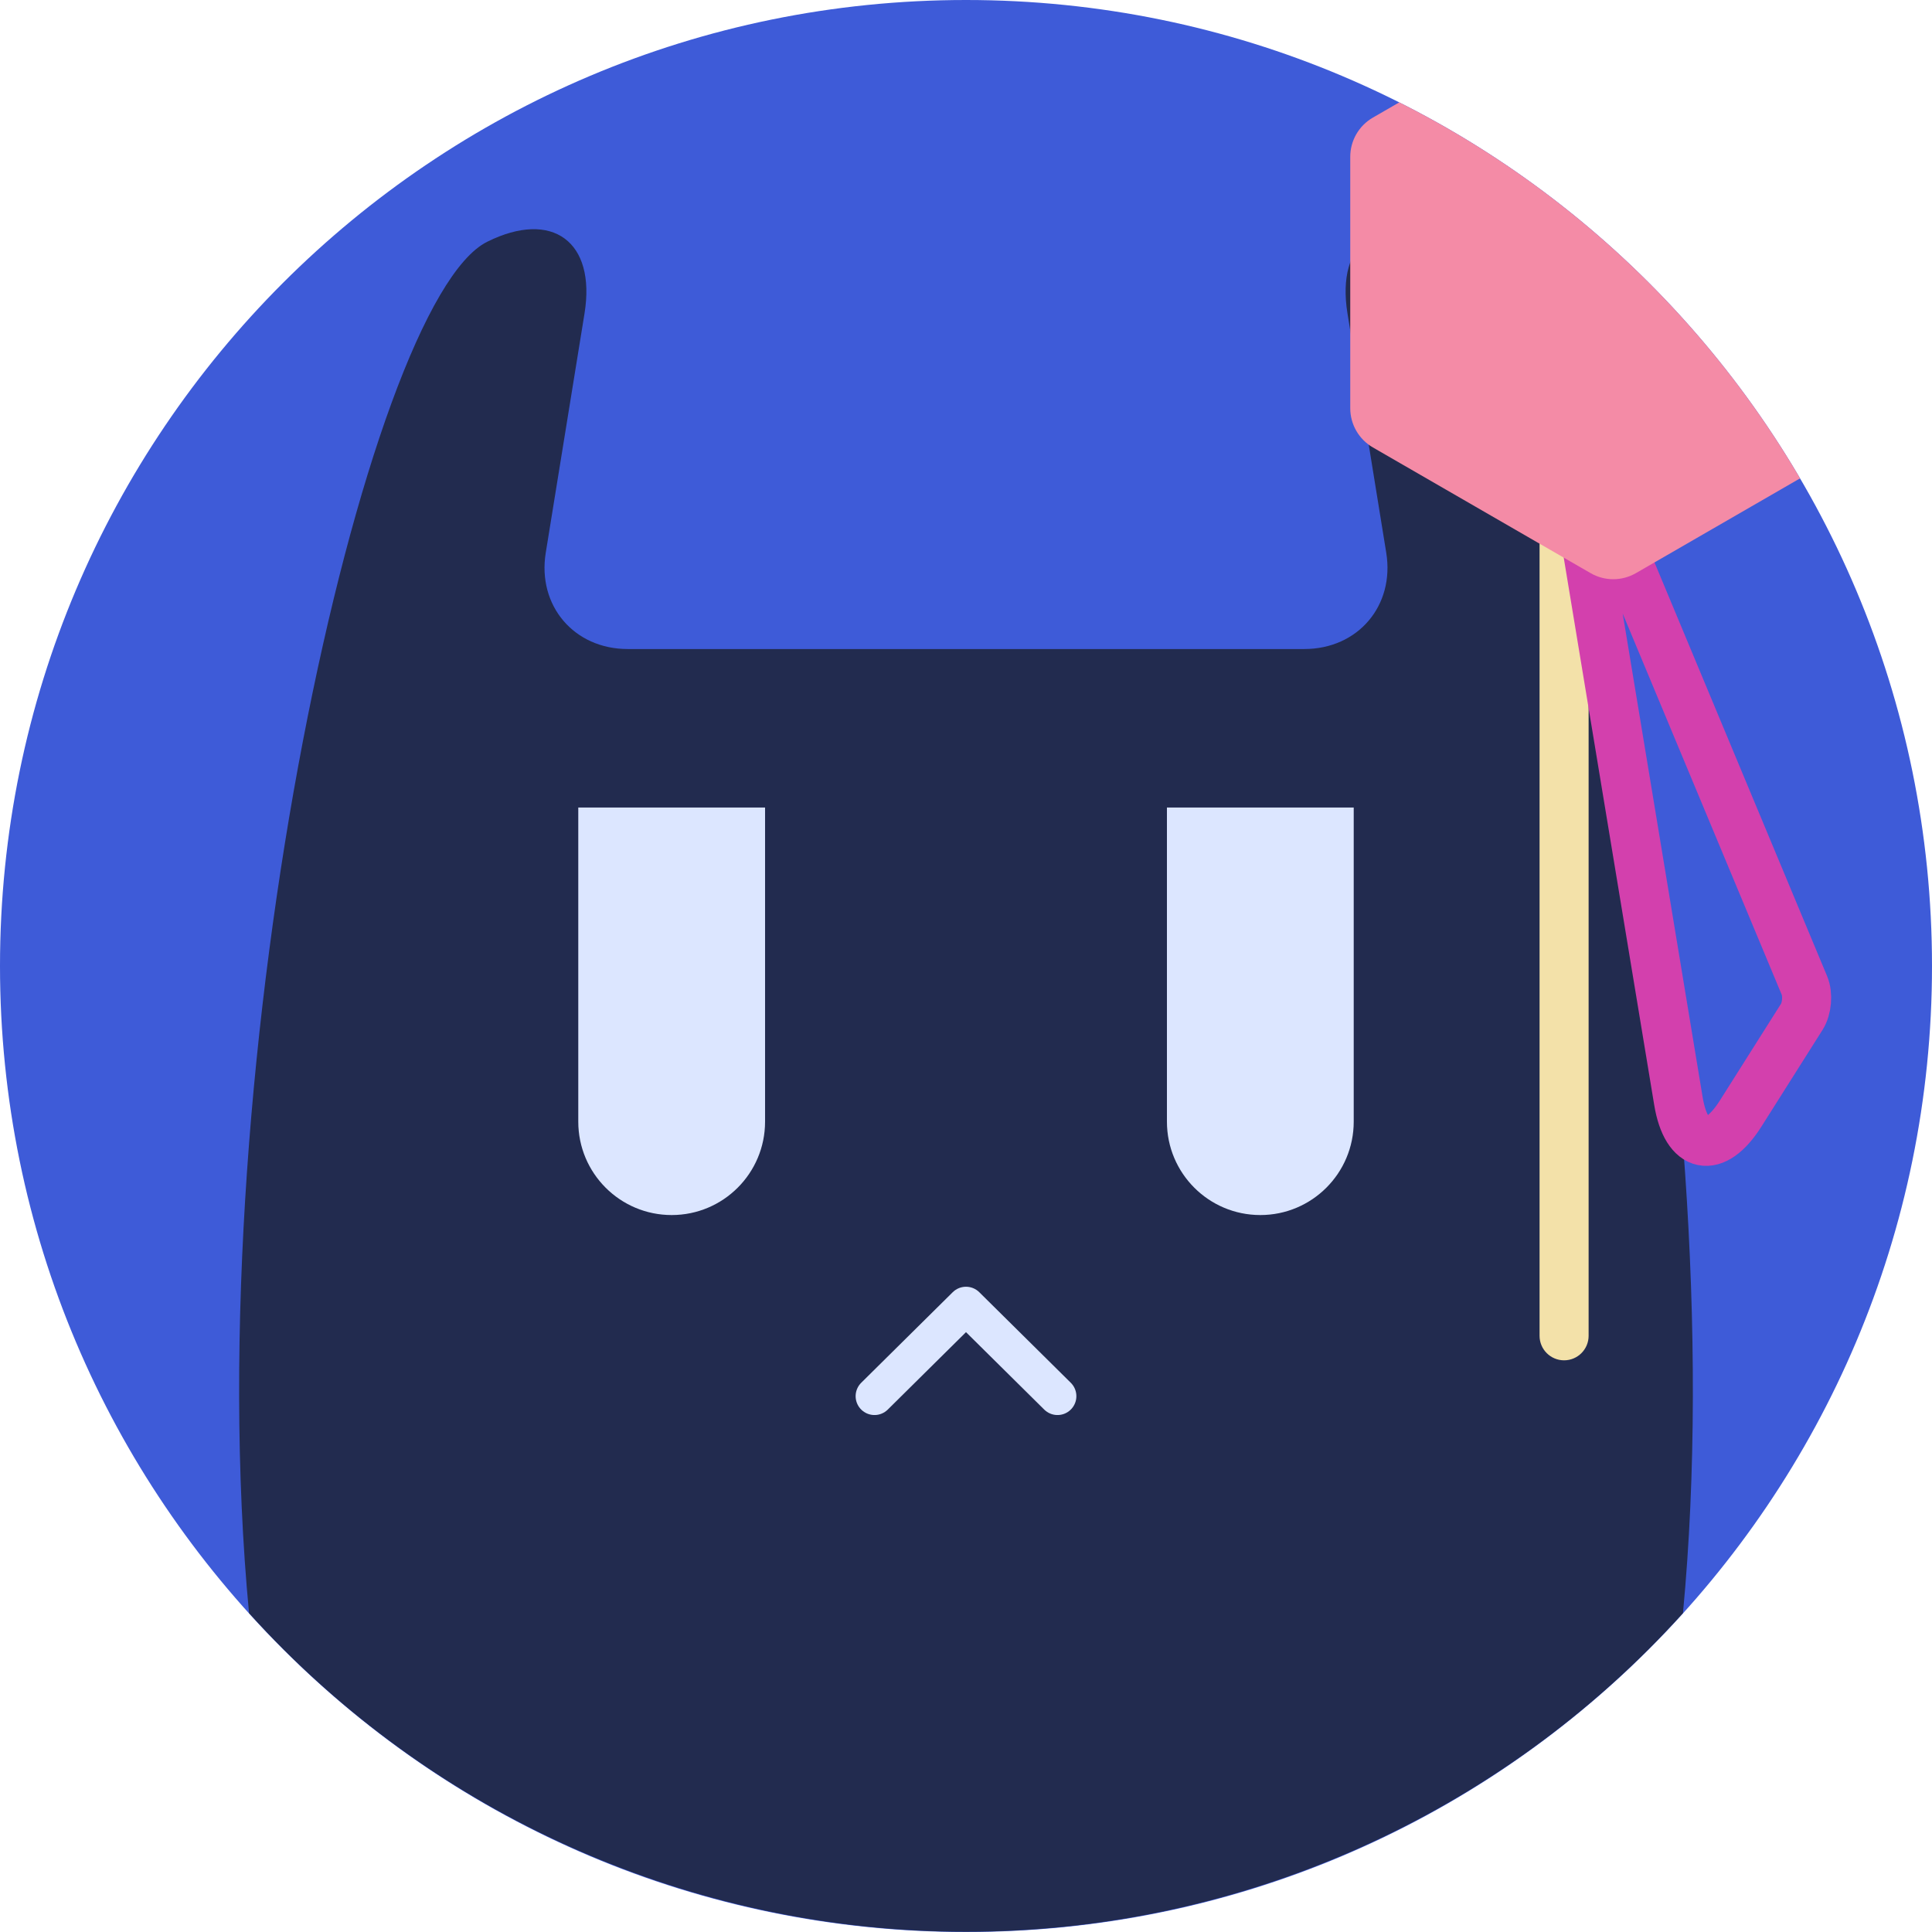
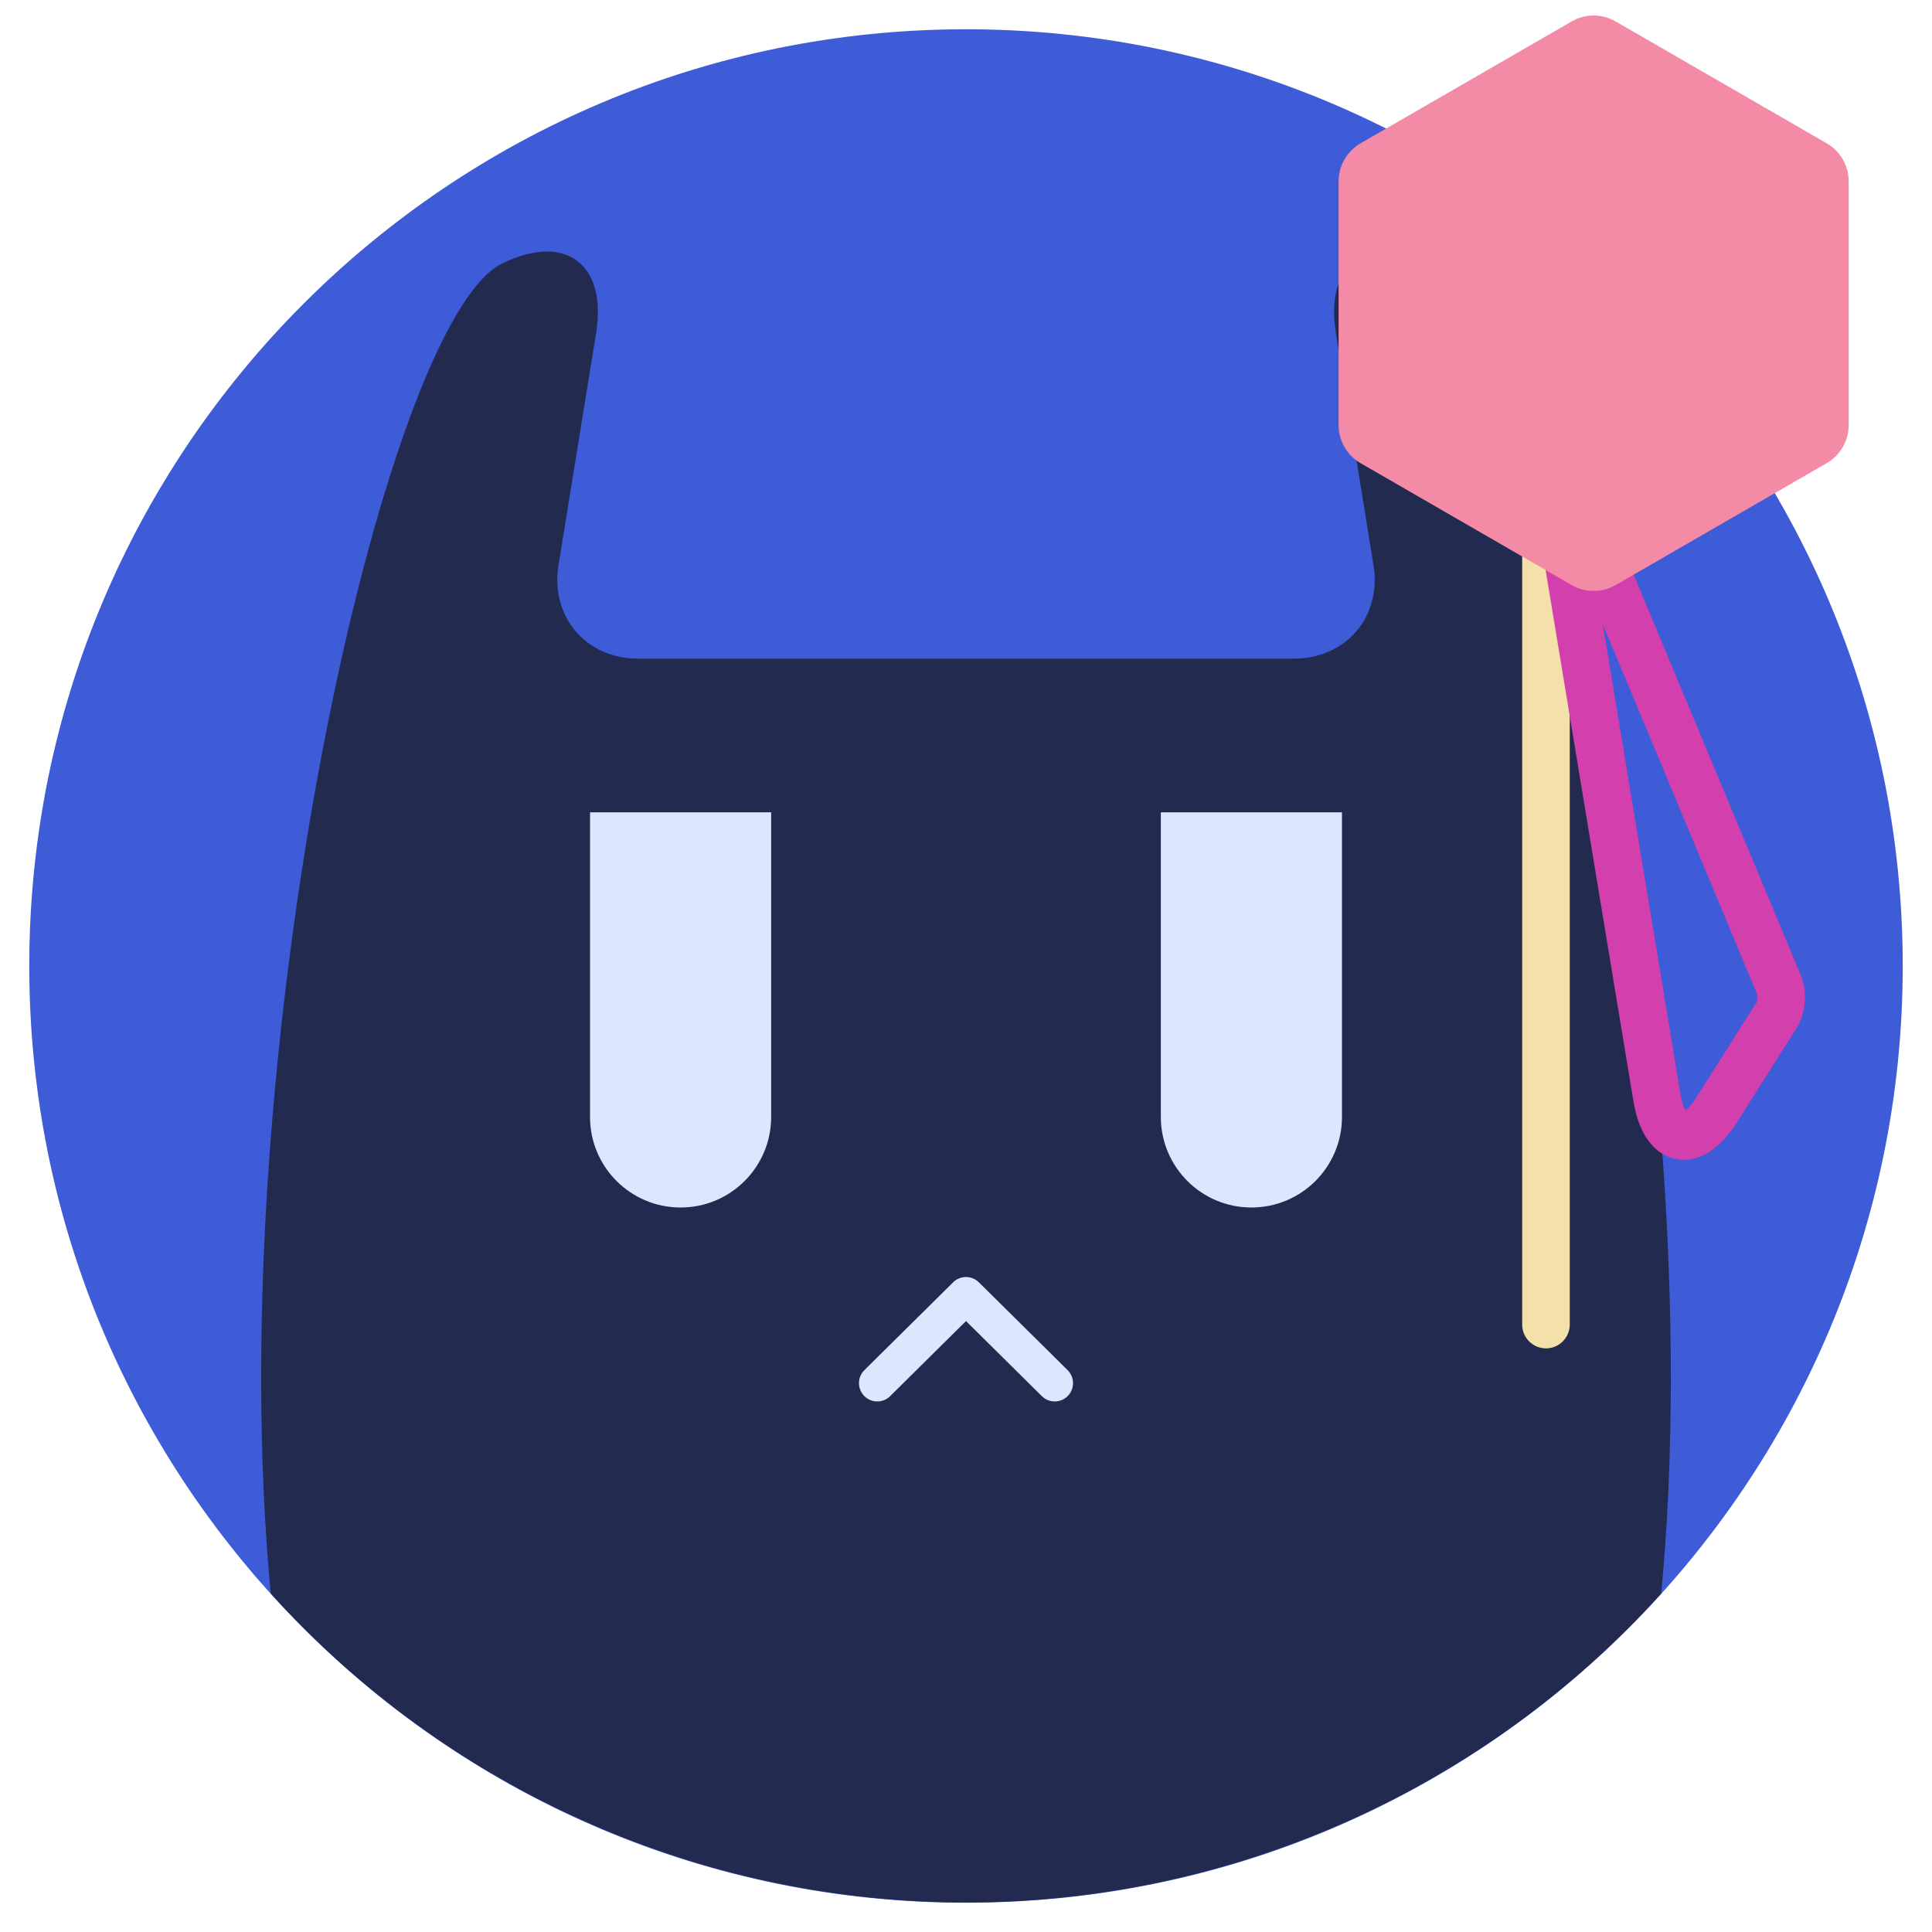
- <svg xmlns="http://www.w3.org/2000/svg" viewBox="0 0 1024 1024" width="1024" height="1024">
-   <defs>
-     <clipPath id="c">
-       <circle cx="512" cy="512" r="512" />
-     </clipPath>
-   </defs>
-   <g clip-path="url(#c)">
-     <path d="M-512 0A512 512 0 1 0 512 0A512 512 0 1 0 -512 0Z" fill="#3E5BD8" transform="translate(512 512) rotate(0)" />
-     <path d="M-179.3 -228.67L179.3 -228.67C207.74 -228.67 227.28 -251.64 222.74 -279.7L202.19 -406.55C196.04 -444.56 219.23 -461.67 253.73 -444.55C318 -412.67 408 -12.67 380 282.33A512 512 0 0 1 -380 282.33C-408 -12.67 -318 -412.67 -253.73 -444.55C-219.23 -461.67 -196.04 -444.56 -202.19 -406.55L-222.74 -279.7C-227.28 -251.64 -207.74 -228.67 -179.3 -228.67Z" fill="#222B4F" transform="translate(512 572.67) rotate(0) scale(1 1)" />
-     <path d="M0 -258.5L0 -258.5A13 13 0 0 1 13 -245.5L13 245.5A13 13 0 0 1 0 258.5L0 258.5A13 13 0 0 1 -13 245.5L-13 -245.5A13 13 0 0 1 0 -258.5Z" fill="#F3E1A9" transform="translate(829 462.5) rotate(0)" />
-     <path d="M-64.28 -193.97L63.12 111.39C65.1 116.14 64.47 123.59 61.72 127.94L29.28 179.26C15.39 201.24 0.55 198.24 -3.69 172.58L-64.28 -193.97Z" fill="none" stroke="#D340AD" stroke-width="26" stroke-linecap="round" stroke-linejoin="round" transform="translate(893.28 410.97) rotate(0) scale(1 1)" />
-     <path d="M-49.5 -108H49.5V58.5A49.5 49.5 0 0 1 -49.5 58.5Z" fill="#DCE6FF" transform="translate(356 536) rotate(0) scale(1 1)" />
-     <path d="M-49.5 -108H49.5V58.5A49.5 49.5 0 0 1 -49.5 58.5Z" fill="#DCE6FF" transform="translate(668 536) rotate(0) scale(1 1)" />
-     <path d="M-48.5 24L0 -24L48.5 24" fill="none" stroke="#DCE6FF" stroke-width="20" stroke-linecap="round" stroke-linejoin="round" transform="translate(512 716) rotate(0) scale(1 1)" />
-     <path d="M12 -154.04L127.4 -87.41A24 24 0 0 1 139.4 -66.63L139.4 66.63A24 24 0 0 1 127.4 87.41L12 154.04A24 24 0 0 1 -12 154.04L-127.4 87.41A24 24 0 0 1 -139.4 66.63L-139.4 -66.63A24 24 0 0 1 -127.4 -87.41L-12 -154.04A24 24 0 0 1 12 -154.04Z" fill="#F48BA6" transform="translate(855.06 149.74) rotate(0)" />
-   </g>
+ <svg xmlns="http://www.w3.org/2000/svg" viewBox="-16 -16 1056 1056" width="1024" height="1024">
+   <path d="M-512 0A512 512 0 1 0 512 0A512 512 0 1 0 -512 0Z" fill="#3E5BD8" transform="translate(512 512) rotate(0)" />
+   <path d="M-179.3 -228.67L179.3 -228.67C207.74 -228.67 227.28 -251.64 222.74 -279.7L202.19 -406.55C196.04 -444.56 219.23 -461.67 253.73 -444.55C318 -412.67 408 -12.67 380 282.33A512 512 0 0 1 -380 282.33C-408 -12.67 -318 -412.67 -253.73 -444.55C-219.23 -461.67 -196.04 -444.56 -202.19 -406.55L-222.74 -279.7C-227.28 -251.64 -207.74 -228.67 -179.3 -228.67Z" fill="#222B4F" transform="translate(512 572.67) rotate(0) scale(1 1)" />
+   <path d="M0 -258.5L0 -258.5A13 13 0 0 1 13 -245.5L13 245.5A13 13 0 0 1 0 258.5L0 258.5A13 13 0 0 1 -13 245.5L-13 -245.5A13 13 0 0 1 0 -258.5Z" fill="#F3E1A9" transform="translate(829 462.5) rotate(0)" />
+   <path d="M-64.28 -193.97L63.12 111.39C65.1 116.14 64.47 123.59 61.72 127.94L29.28 179.26C15.39 201.24 0.55 198.24 -3.69 172.58L-64.28 -193.97Z" fill="none" stroke="#D340AD" stroke-width="26" stroke-linecap="round" stroke-linejoin="round" transform="translate(893.28 410.97) rotate(0) scale(1 1)" />
+   <path d="M-49.5 -108H49.5V58.5A49.5 49.5 0 0 1 -49.5 58.5Z" fill="#DCE6FF" transform="translate(356 536) rotate(0) scale(1 1)" />
+   <path d="M-49.5 -108H49.5V58.5A49.5 49.5 0 0 1 -49.5 58.5Z" fill="#DCE6FF" transform="translate(668 536) rotate(0) scale(1 1)" />
+   <path d="M-48.5 24L0 -24L48.5 24" fill="none" stroke="#DCE6FF" stroke-width="20" stroke-linecap="round" stroke-linejoin="round" transform="translate(512 716) rotate(0) scale(1 1)" />
+   <path d="M12 -154.04L127.4 -87.41A24 24 0 0 1 139.4 -66.63L139.4 66.63A24 24 0 0 1 127.4 87.41L12 154.04A24 24 0 0 1 -12 154.04L-127.4 87.41A24 24 0 0 1 -139.4 66.63L-139.4 -66.63A24 24 0 0 1 -127.4 -87.41L-12 -154.04A24 24 0 0 1 12 -154.04Z" fill="#F48BA6" transform="translate(855.06 149.74) rotate(0)" />
</svg>
